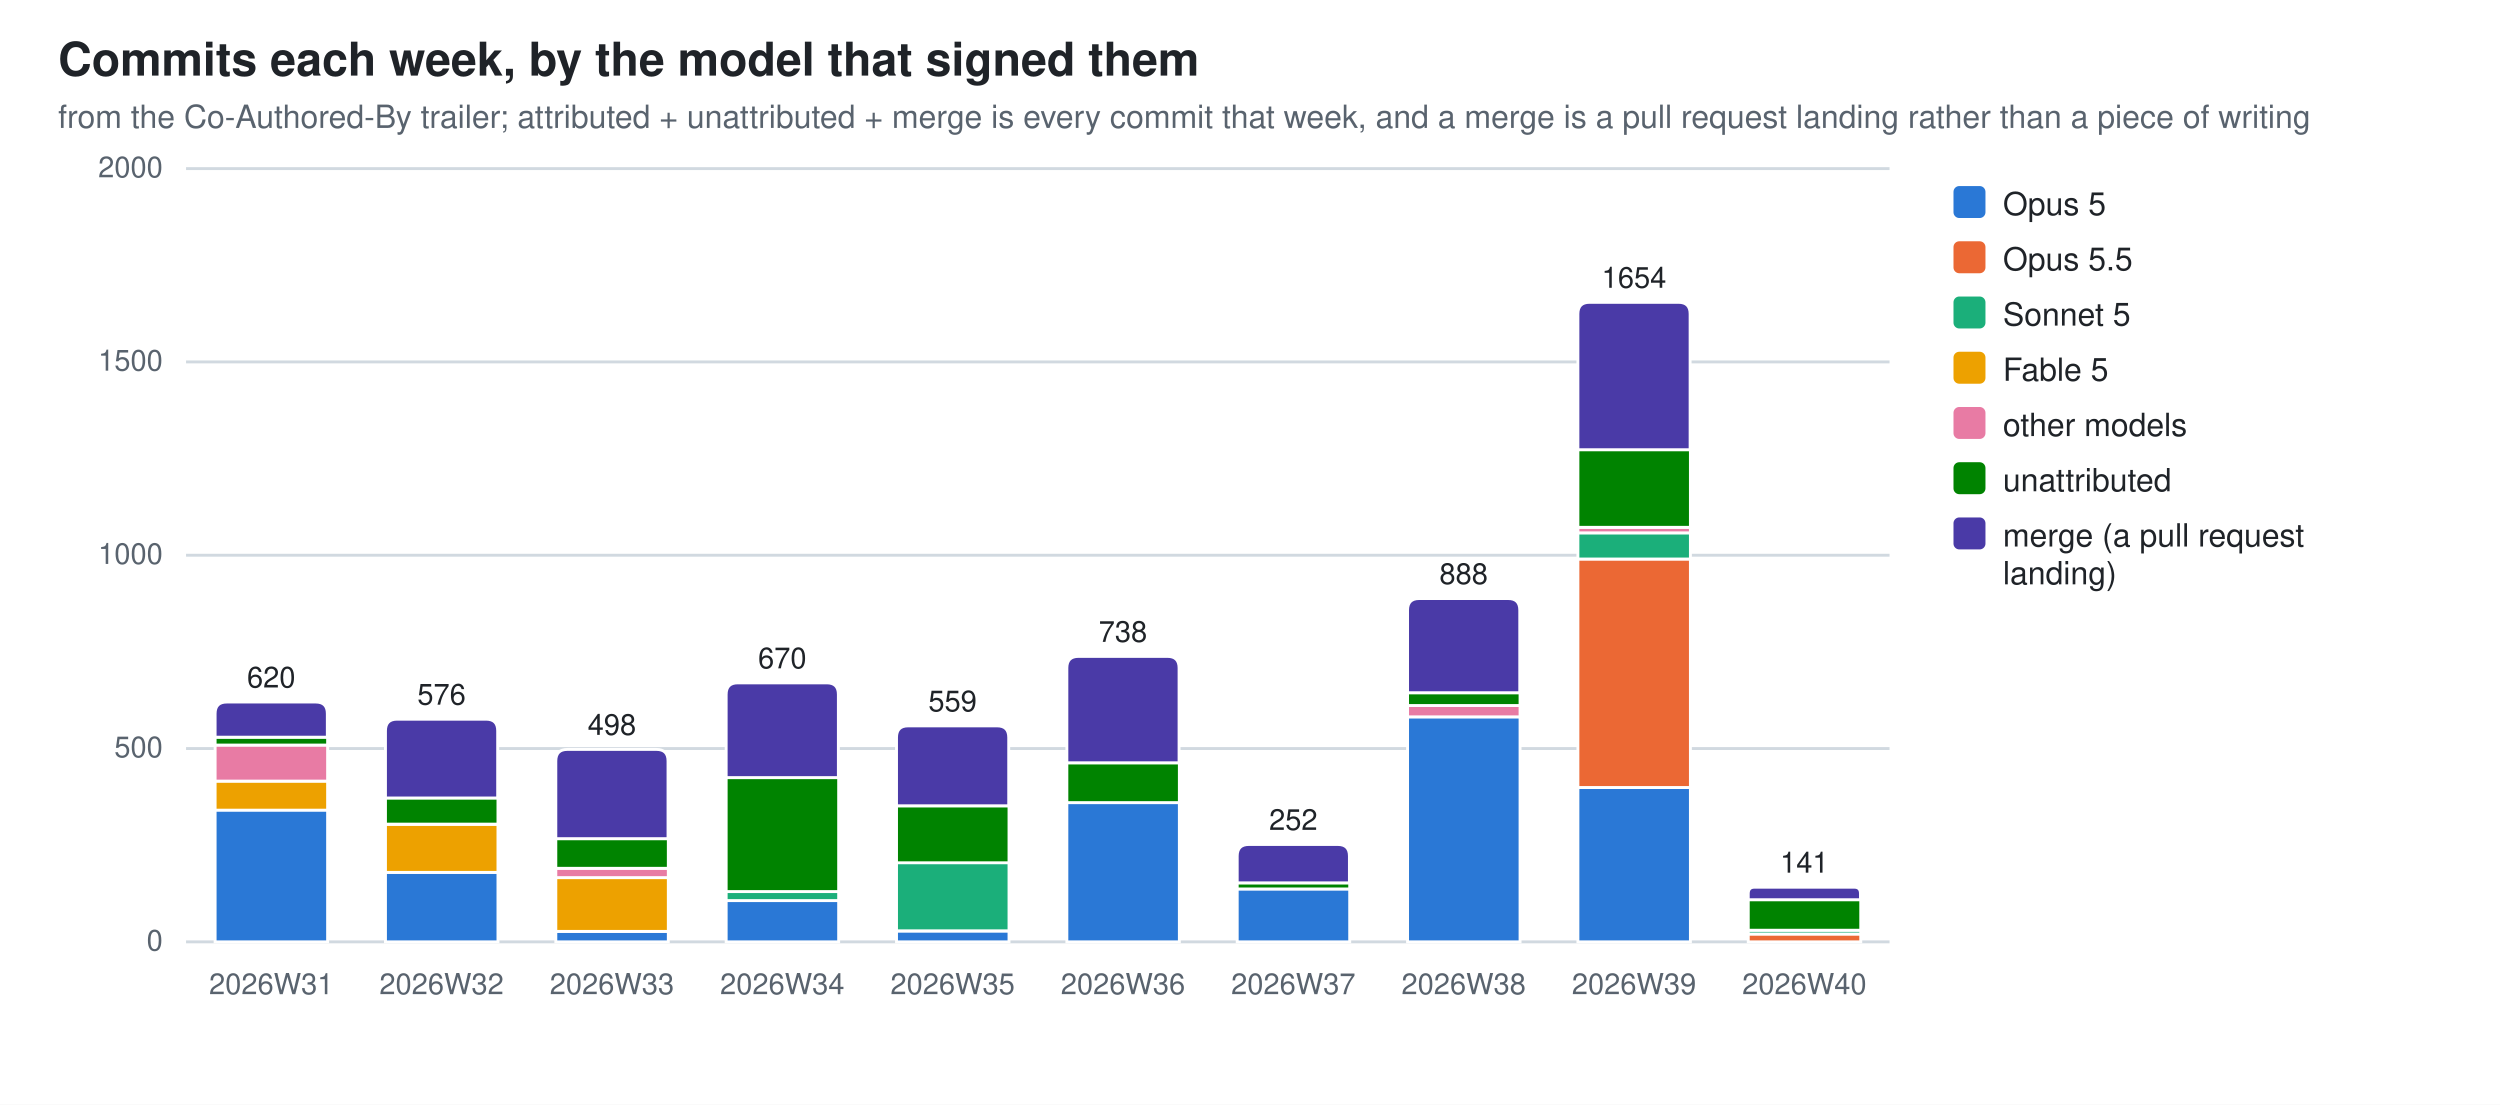
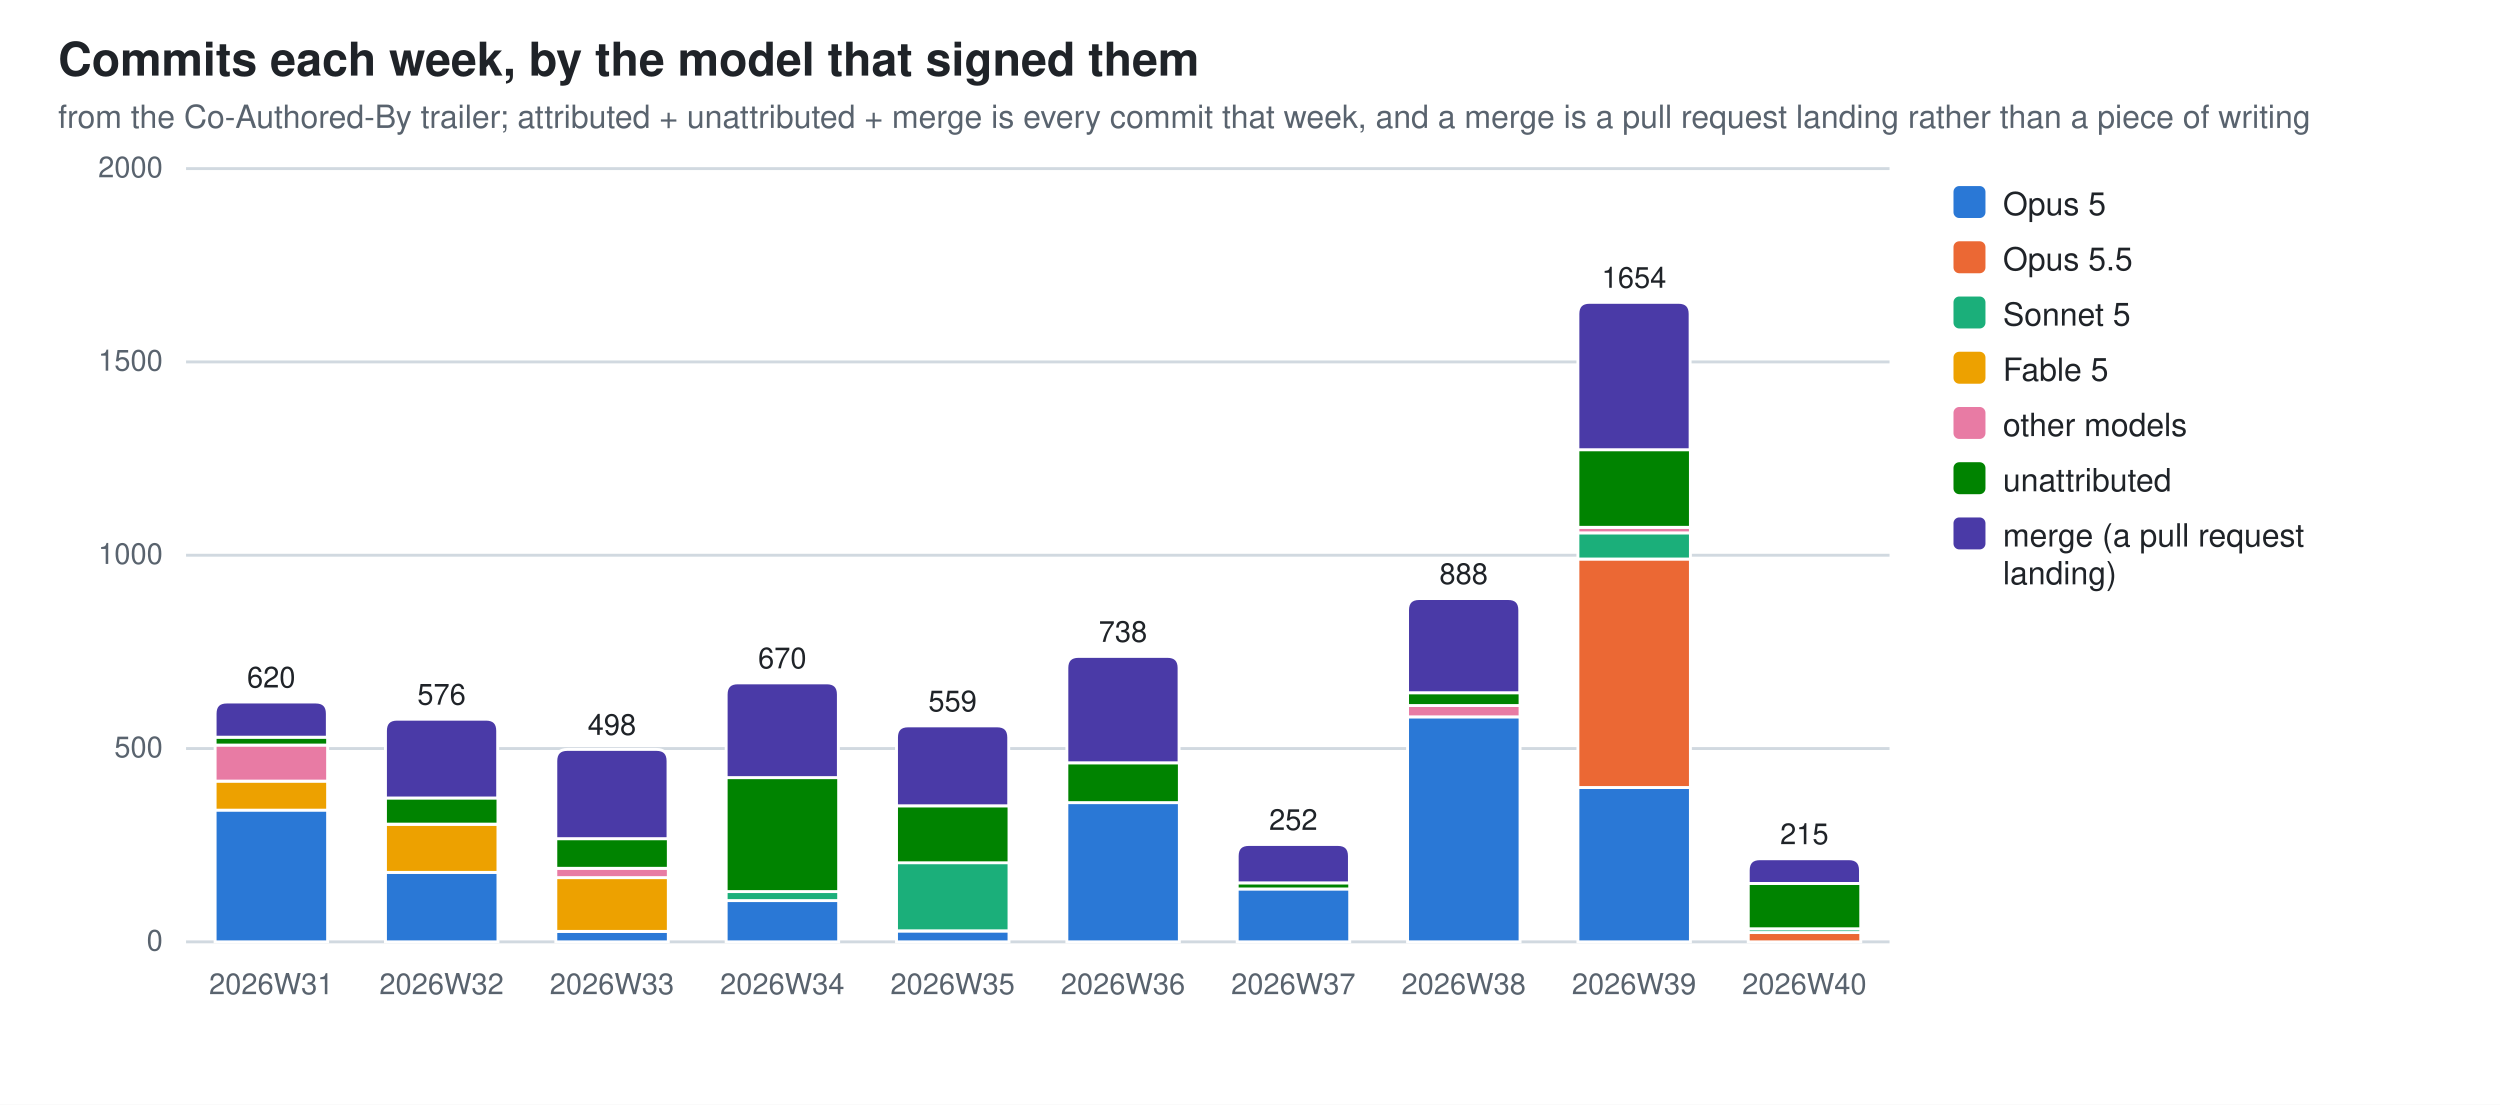
<svg xmlns="http://www.w3.org/2000/svg" width="860" height="380" viewBox="0 0 860 380" role="img" aria-label="Commits each week, by the model that signed them">
  <style>
  .bg{fill:#ffffff} .fg{fill:#1f2328} .mut{fill:#59636e} .grid{stroke:#d1d9e0}
  .seg{stroke:#ffffff;stroke-width:1}
  .val{paint-order:stroke;stroke:#ffffff;stroke-width:3px;stroke-linejoin:round}
-   .s0{fill:#2a78d6}  .s1{fill:#eb6834}  .s2{fill:#1baf7a}  .s3{fill:#eda100}  .s4{fill:#e87ba4}  .s5{fill:#008300}  .s6{fill:#4a3aa7}  .s7{fill:#e34948}
+   .s0{fill:#2a78d6}  .s1{fill:#eb6834}  .s2{fill:#1baf7a}  .s3{fill:#eda100}  .s4{fill:#e87ba4}  .s5{fill:#008300}  .s6{fill:#4a3aa7}
  @media (prefers-color-scheme: dark){
    .bg{fill:#0d1117} .fg{fill:#e6edf3} .mut{fill:#9198a1} .grid{stroke:#30363d}
-     .seg{stroke:#0d1117} .val{stroke:#0d1117} .s0{fill:#3987e5} .s1{fill:#d95926} .s2{fill:#199e70} .s3{fill:#c98500} .s4{fill:#d55181} .s5{fill:#008300} .s6{fill:#9085e9} .s7{fill:#e66767}}
+     .seg{stroke:#0d1117} .val{stroke:#0d1117} .s0{fill:#3987e5} .s1{fill:#d95926} .s2{fill:#199e70} .s3{fill:#c98500} .s4{fill:#d55181} .s5{fill:#008300} .s6{fill:#9085e9}}
  text{font-family:-apple-system,BlinkMacSystemFont,"Segoe UI",Helvetica,Arial,sans-serif}
</style>
  <rect class="bg" width="860" height="380" />
  <text class="fg" x="20" y="26" font-size="16" font-weight="600">Commits each week, by the model that signed them</text>
  <text class="mut" x="20" y="44" font-size="11">from the Co-Authored-By trailer; attributed + unattributed + merge is every commit that week, and a merge is a pull request landing rather than a piece of writing</text>
  <line class="grid" x1="64" y1="324.0" x2="650.0" y2="324.0" stroke-width="1" />
  <text class="mut" x="56" y="327.0" font-size="10" text-anchor="end">0</text>
  <line class="grid" x1="64" y1="257.5" x2="650.0" y2="257.5" stroke-width="1" />
  <text class="mut" x="56" y="260.5" font-size="10" text-anchor="end">500</text>
  <line class="grid" x1="64" y1="191.0" x2="650.0" y2="191.0" stroke-width="1" />
  <text class="mut" x="56" y="194.0" font-size="10" text-anchor="end">1000</text>
  <line class="grid" x1="64" y1="124.5" x2="650.0" y2="124.5" stroke-width="1" />
  <text class="mut" x="56" y="127.5" font-size="10" text-anchor="end">1500</text>
  <line class="grid" x1="64" y1="58.0" x2="650.0" y2="58.0" stroke-width="1" />
  <text class="mut" x="56" y="61.0" font-size="10" text-anchor="end">2000</text>
  <rect class="seg s0" x="74.0" y="278.6" width="38.7" height="45.4" />
  <rect class="seg s3" x="74.0" y="268.7" width="38.7" height="10.0" />
  <rect class="seg s4" x="74.0" y="256.3" width="38.7" height="12.4" />
  <rect class="seg s5" x="74.0" y="253.6" width="38.7" height="2.7" />
  <path class="seg s6" d="M74.0,253.6 V245.5 Q74.0,241.5 78.0,241.5 H108.6 Q112.6,241.5 112.6,245.5 V253.6 Z" />
  <text class="mut" x="93.3" y="342" font-size="10" text-anchor="middle">2026W31</text>
  <text class="fg val" x="93.3" y="236.5" font-size="10" text-anchor="middle">620</text>
  <rect class="seg s0" x="132.6" y="300.1" width="38.7" height="23.9" />
  <rect class="seg s3" x="132.6" y="283.6" width="38.7" height="16.5" />
  <rect class="seg s5" x="132.6" y="274.5" width="38.7" height="9.0" />
  <path class="seg s6" d="M132.6,274.5 V251.4 Q132.6,247.4 136.6,247.4 H167.2 Q171.2,247.4 171.2,251.4 V274.5 Z" />
  <text class="mut" x="151.9" y="342" font-size="10" text-anchor="middle">2026W32</text>
  <text class="fg val" x="151.9" y="242.4" font-size="10" text-anchor="middle">576</text>
  <rect class="seg s0" x="191.2" y="320.4" width="38.7" height="3.6" />
  <rect class="seg s3" x="191.2" y="301.9" width="38.7" height="18.5" />
  <rect class="seg s4" x="191.2" y="298.7" width="38.7" height="3.2" />
  <rect class="seg s5" x="191.2" y="288.5" width="38.7" height="10.2" />
  <path class="seg s6" d="M191.2,288.5 V261.8 Q191.2,257.8 195.2,257.8 H225.8 Q229.8,257.8 229.8,261.8 V288.5 Z" />
  <text class="mut" x="210.5" y="342" font-size="10" text-anchor="middle">2026W33</text>
  <text class="fg val" x="210.5" y="252.8" font-size="10" text-anchor="middle">498</text>
  <rect class="seg s0" x="249.8" y="309.8" width="38.7" height="14.2" />
  <rect class="seg s2" x="249.8" y="306.7" width="38.7" height="3.1" />
  <rect class="seg s5" x="249.8" y="267.5" width="38.7" height="39.2" />
  <path class="seg s6" d="M249.8,267.5 V238.9 Q249.8,234.9 253.8,234.9 H284.4 Q288.4,234.9 288.4,238.9 V267.5 Z" />
  <text class="mut" x="269.1" y="342" font-size="10" text-anchor="middle">2026W34</text>
  <text class="fg val" x="269.1" y="229.9" font-size="10" text-anchor="middle">670</text>
  <rect class="seg s0" x="308.4" y="320.3" width="38.7" height="3.7" />
  <rect class="seg s2" x="308.4" y="296.7" width="38.7" height="23.5" />
  <rect class="seg s5" x="308.4" y="277.2" width="38.7" height="19.6" />
  <path class="seg s6" d="M308.4,277.2 V253.7 Q308.4,249.7 312.4,249.7 H343.0 Q347.0,249.7 347.0,253.7 V277.2 Z" />
  <text class="mut" x="327.7" y="342" font-size="10" text-anchor="middle">2026W35</text>
  <text class="fg val" x="327.7" y="244.7" font-size="10" text-anchor="middle">559</text>
  <rect class="seg s0" x="367.0" y="276.1" width="38.7" height="47.9" />
  <rect class="seg s5" x="367.0" y="262.4" width="38.7" height="13.7" />
  <path class="seg s6" d="M367.0,262.4 V229.8 Q367.0,225.8 371.0,225.8 H401.6 Q405.6,225.8 405.6,229.8 V262.4 Z" />
  <text class="mut" x="386.3" y="342" font-size="10" text-anchor="middle">2026W36</text>
  <text class="fg val" x="386.3" y="220.8" font-size="10" text-anchor="middle">738</text>
  <rect class="seg s0" x="425.6" y="305.8" width="38.7" height="18.2" />
  <rect class="seg s5" x="425.6" y="303.7" width="38.7" height="2.1" />
  <path class="seg s6" d="M425.6,303.7 V294.5 Q425.6,290.5 429.6,290.5 H460.2 Q464.2,290.5 464.2,294.5 V303.7 Z" />
  <text class="mut" x="444.9" y="342" font-size="10" text-anchor="middle">2026W37</text>
  <text class="fg val" x="444.9" y="285.5" font-size="10" text-anchor="middle">252</text>
  <rect class="seg s0" x="484.2" y="246.6" width="38.7" height="77.4" />
  <rect class="seg s4" x="484.2" y="242.7" width="38.7" height="3.9" />
  <rect class="seg s5" x="484.2" y="238.3" width="38.7" height="4.4" />
  <path class="seg s6" d="M484.2,238.3 V209.9 Q484.2,205.9 488.2,205.9 H518.8 Q522.8,205.9 522.8,209.9 V238.3 Z" />
  <text class="mut" x="503.5" y="342" font-size="10" text-anchor="middle">2026W38</text>
  <text class="fg val" x="503.5" y="200.9" font-size="10" text-anchor="middle">888</text>
  <rect class="seg s0" x="542.8" y="270.9" width="38.7" height="53.1" />
  <rect class="seg s1" x="542.8" y="192.3" width="38.7" height="78.6" />
  <rect class="seg s2" x="542.8" y="183.3" width="38.7" height="9.0" />
  <rect class="seg s4" x="542.8" y="181.4" width="38.7" height="1.9" />
  <rect class="seg s5" x="542.8" y="154.7" width="38.7" height="26.7" />
  <path class="seg s6" d="M542.8,154.7 V108.0 Q542.8,104.0 546.8,104.0 H577.4 Q581.4,104.0 581.4,108.0 V154.7 Z" />
  <text class="mut" x="562.1" y="342" font-size="10" text-anchor="middle">2026W39</text>
  <text class="fg val" x="562.1" y="99.0" font-size="10" text-anchor="middle">1654</text>
-   <rect class="seg s1" x="601.4" y="321.3" width="38.7" height="2.7" />
-   <rect class="seg s2" x="601.4" y="320.0" width="38.7" height="1.3" />
-   <rect class="seg s5" x="601.4" y="309.5" width="38.7" height="10.5" />
-   <path class="seg s6" d="M601.4,309.5 V307.4 Q601.4,305.2 603.5,305.2 H637.9 Q640.0,305.2 640.0,307.4 V309.5 Z" />
+   <rect class="seg s1" x="601.4" y="320.8" width="38.7" height="3.2" />
+   <rect class="seg s2" x="601.4" y="319.5" width="38.7" height="1.3" />
+   <rect class="seg s5" x="601.4" y="303.9" width="38.7" height="15.6" />
+   <path class="seg s6" d="M601.4,303.9 V299.4 Q601.4,295.4 605.4,295.4 H636.0 Q640.0,295.4 640.0,299.4 V303.9 Z" />
  <text class="mut" x="620.7" y="342" font-size="10" text-anchor="middle">2026W40</text>
-   <text class="fg val" x="620.7" y="300.2" font-size="10" text-anchor="middle">141</text>
+   <text class="fg val" x="620.7" y="290.4" font-size="10" text-anchor="middle">215</text>
  <rect class="s0" x="672" y="64" width="11" height="11" rx="2" />
  <text class="fg" y="74" font-size="11">
    <tspan x="689" dy="0">Opus 5</tspan>
  </text>
  <rect class="s1" x="672" y="83" width="11" height="11" rx="2" />
  <text class="fg" y="93" font-size="11">
    <tspan x="689" dy="0">Opus 5.5</tspan>
  </text>
  <rect class="s2" x="672" y="102" width="11" height="11" rx="2" />
  <text class="fg" y="112" font-size="11">
    <tspan x="689" dy="0">Sonnet 5</tspan>
  </text>
  <rect class="s3" x="672" y="121" width="11" height="11" rx="2" />
  <text class="fg" y="131" font-size="11">
    <tspan x="689" dy="0">Fable 5</tspan>
  </text>
  <rect class="s4" x="672" y="140" width="11" height="11" rx="2" />
  <text class="fg" y="150" font-size="11">
    <tspan x="689" dy="0">other models</tspan>
  </text>
  <rect class="s5" x="672" y="159" width="11" height="11" rx="2" />
  <text class="fg" y="169" font-size="11">
    <tspan x="689" dy="0">unattributed</tspan>
  </text>
  <rect class="s6" x="672" y="178" width="11" height="11" rx="2" />
  <text class="fg" y="188" font-size="11">
    <tspan x="689" dy="0">merge (a pull request</tspan>
    <tspan x="689" dy="13">landing)</tspan>
  </text>
</svg>
